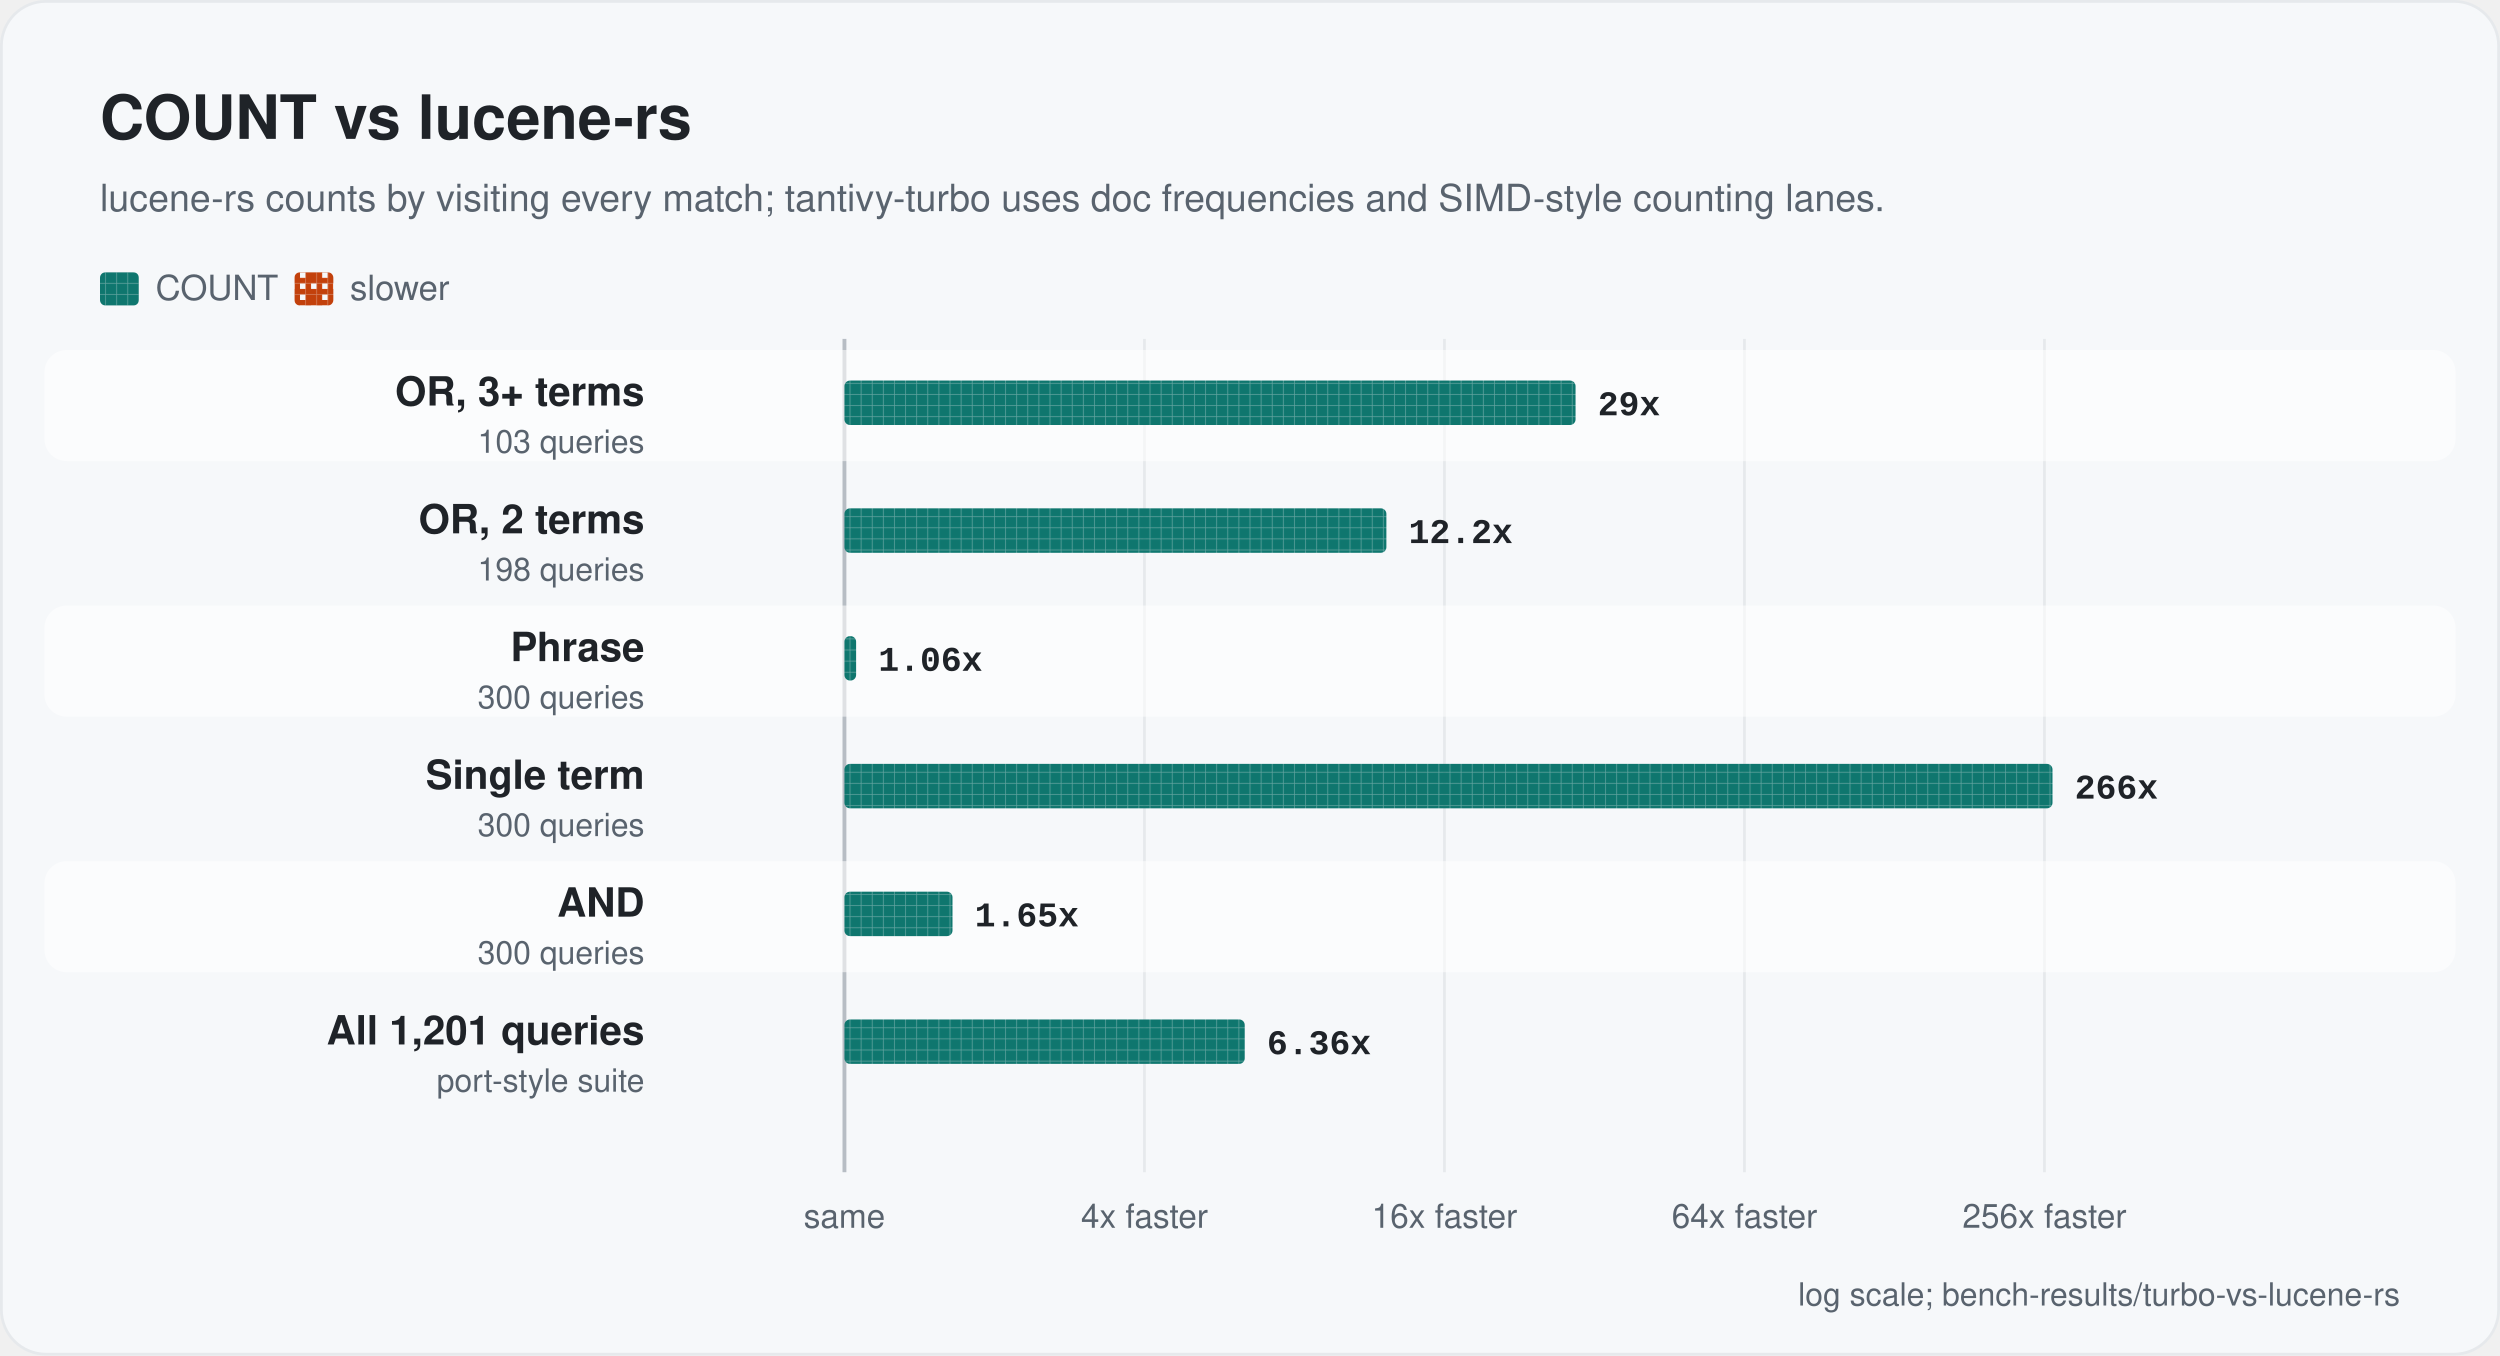
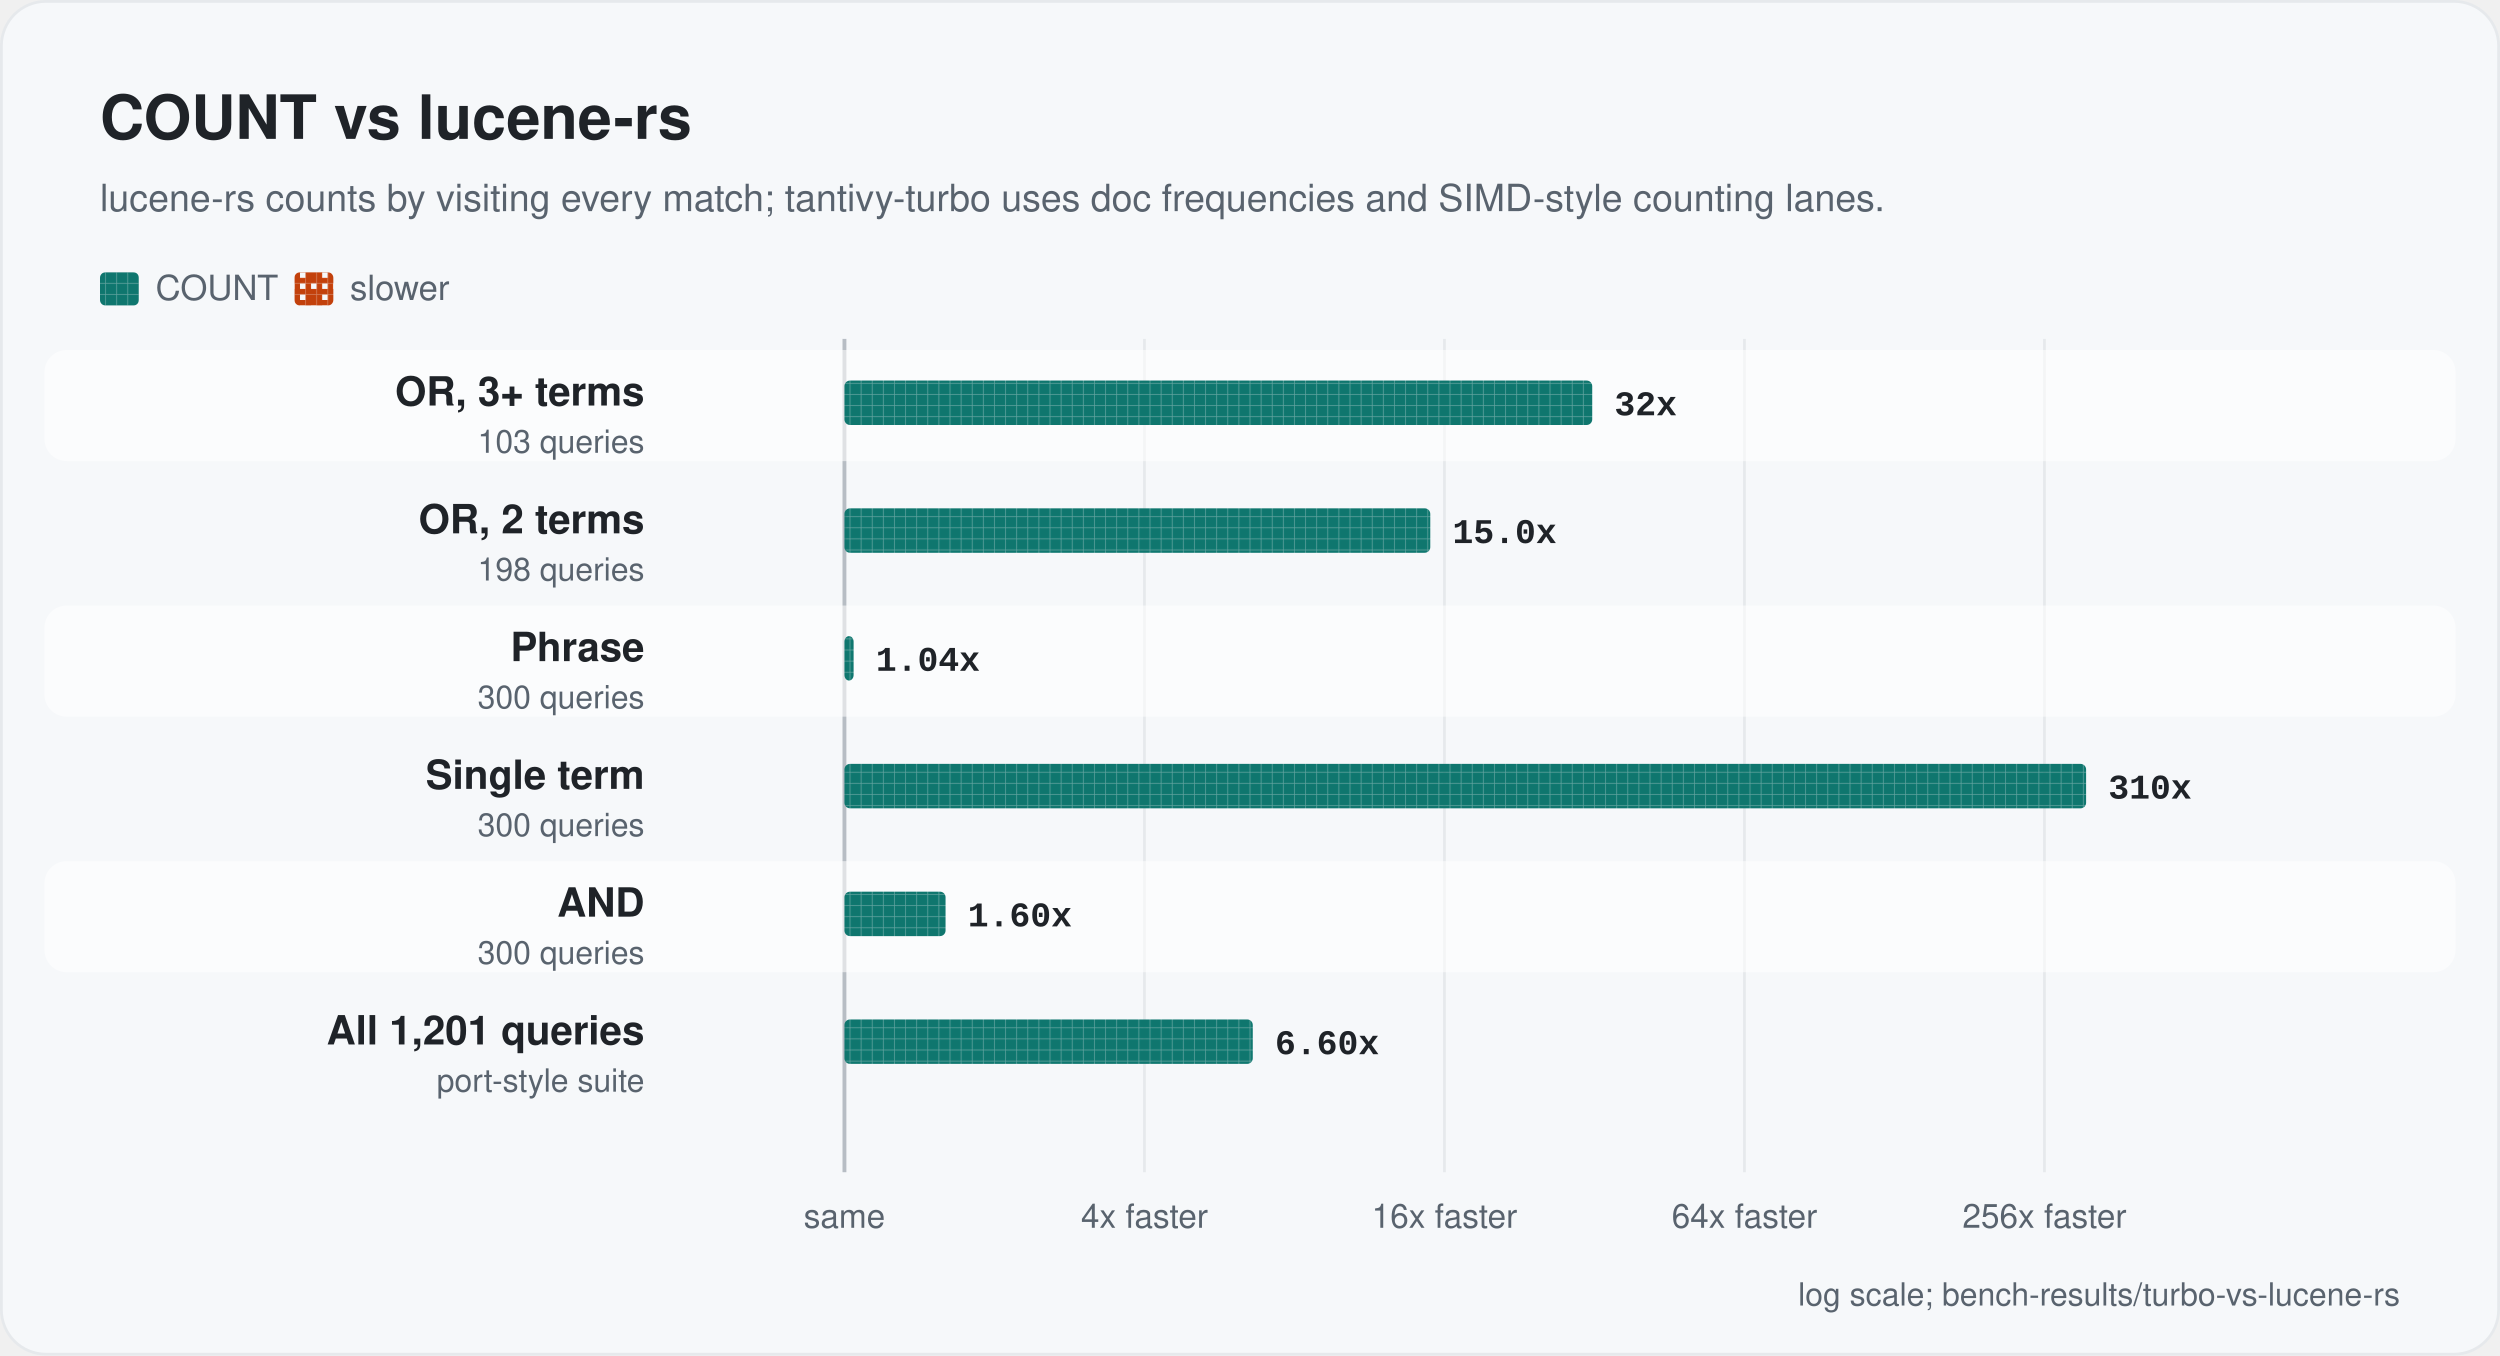
<svg xmlns="http://www.w3.org/2000/svg" width="900" height="488" viewBox="0 0 900 488">
  <defs>
    <pattern id="fast6" width="8" height="8" patternUnits="userSpaceOnUse">
      <rect x="0" y="0" width="2" height="2" fill="#4d7c0f" />
      <rect x="4" y="0" width="2" height="2" fill="#4d7c0f" />
      <rect x="2" y="2" width="2" height="2" fill="#4d7c0f" />
      <rect x="0" y="4" width="2" height="2" fill="#4d7c0f" />
      <rect x="4" y="4" width="2" height="2" fill="#4d7c0f" />
      <rect x="6" y="6" width="2" height="2" fill="#4d7c0f" />
    </pattern>
    <pattern id="fast10" width="8" height="8" patternUnits="userSpaceOnUse">
      <rect x="0" y="0" width="2" height="2" fill="#4d7c0f" />
      <rect x="2" y="0" width="2" height="2" fill="#4d7c0f" />
      <rect x="4" y="0" width="2" height="2" fill="#4d7c0f" />
      <rect x="2" y="2" width="2" height="2" fill="#4d7c0f" />
      <rect x="6" y="2" width="2" height="2" fill="#4d7c0f" />
      <rect x="0" y="4" width="2" height="2" fill="#4d7c0f" />
      <rect x="4" y="4" width="2" height="2" fill="#4d7c0f" />
      <rect x="6" y="4" width="2" height="2" fill="#4d7c0f" />
      <rect x="2" y="6" width="2" height="2" fill="#4d7c0f" />
      <rect x="6" y="6" width="2" height="2" fill="#4d7c0f" />
    </pattern>
    <pattern id="fast13" width="8" height="8" patternUnits="userSpaceOnUse">
      <rect x="0" y="0" width="2" height="2" fill="#4d7c0f" />
      <rect x="2" y="0" width="2" height="2" fill="#4d7c0f" />
      <rect x="4" y="0" width="2" height="2" fill="#4d7c0f" />
      <rect x="6" y="0" width="2" height="2" fill="#4d7c0f" />
      <rect x="0" y="2" width="2" height="2" fill="#4d7c0f" />
      <rect x="2" y="2" width="2" height="2" fill="#4d7c0f" />
      <rect x="6" y="2" width="2" height="2" fill="#4d7c0f" />
      <rect x="0" y="4" width="2" height="2" fill="#4d7c0f" />
      <rect x="2" y="4" width="2" height="2" fill="#4d7c0f" />
      <rect x="4" y="4" width="2" height="2" fill="#4d7c0f" />
      <rect x="6" y="4" width="2" height="2" fill="#4d7c0f" />
      <rect x="2" y="6" width="2" height="2" fill="#4d7c0f" />
      <rect x="6" y="6" width="2" height="2" fill="#4d7c0f" />
    </pattern>
    <pattern id="fast16" width="8" height="8" patternUnits="userSpaceOnUse">
      <rect x="0" y="0" width="2" height="2" fill="#4d7c0f" />
      <rect x="2" y="0" width="2" height="2" fill="#4d7c0f" />
      <rect x="4" y="0" width="2" height="2" fill="#4d7c0f" />
      <rect x="6" y="0" width="2" height="2" fill="#4d7c0f" />
      <rect x="0" y="2" width="2" height="2" fill="#4d7c0f" />
      <rect x="2" y="2" width="2" height="2" fill="#4d7c0f" />
      <rect x="4" y="2" width="2" height="2" fill="#4d7c0f" />
      <rect x="6" y="2" width="2" height="2" fill="#4d7c0f" />
      <rect x="0" y="4" width="2" height="2" fill="#4d7c0f" />
      <rect x="2" y="4" width="2" height="2" fill="#4d7c0f" />
      <rect x="4" y="4" width="2" height="2" fill="#4d7c0f" />
      <rect x="6" y="4" width="2" height="2" fill="#4d7c0f" />
      <rect x="0" y="6" width="2" height="2" fill="#4d7c0f" />
      <rect x="2" y="6" width="2" height="2" fill="#4d7c0f" />
      <rect x="4" y="6" width="2" height="2" fill="#4d7c0f" />
      <rect x="6" y="6" width="2" height="2" fill="#4d7c0f" />
    </pattern>
    <pattern id="fast26" width="8" height="8" patternUnits="userSpaceOnUse">
      <rect x="0" y="0" width="2" height="2" fill="#0f766e" />
      <rect x="4" y="0" width="2" height="2" fill="#0f766e" />
      <rect x="2" y="2" width="2" height="2" fill="#0f766e" />
      <rect x="0" y="4" width="2" height="2" fill="#0f766e" />
      <rect x="4" y="4" width="2" height="2" fill="#0f766e" />
      <rect x="6" y="6" width="2" height="2" fill="#0f766e" />
    </pattern>
    <pattern id="fast210" width="8" height="8" patternUnits="userSpaceOnUse">
      <rect x="0" y="0" width="2" height="2" fill="#0f766e" />
      <rect x="2" y="0" width="2" height="2" fill="#0f766e" />
      <rect x="4" y="0" width="2" height="2" fill="#0f766e" />
      <rect x="2" y="2" width="2" height="2" fill="#0f766e" />
      <rect x="6" y="2" width="2" height="2" fill="#0f766e" />
      <rect x="0" y="4" width="2" height="2" fill="#0f766e" />
      <rect x="4" y="4" width="2" height="2" fill="#0f766e" />
      <rect x="6" y="4" width="2" height="2" fill="#0f766e" />
      <rect x="2" y="6" width="2" height="2" fill="#0f766e" />
      <rect x="6" y="6" width="2" height="2" fill="#0f766e" />
    </pattern>
    <pattern id="fast213" width="8" height="8" patternUnits="userSpaceOnUse">
      <rect x="0" y="0" width="2" height="2" fill="#0f766e" />
      <rect x="2" y="0" width="2" height="2" fill="#0f766e" />
      <rect x="4" y="0" width="2" height="2" fill="#0f766e" />
      <rect x="6" y="0" width="2" height="2" fill="#0f766e" />
      <rect x="0" y="2" width="2" height="2" fill="#0f766e" />
      <rect x="2" y="2" width="2" height="2" fill="#0f766e" />
      <rect x="6" y="2" width="2" height="2" fill="#0f766e" />
      <rect x="0" y="4" width="2" height="2" fill="#0f766e" />
      <rect x="2" y="4" width="2" height="2" fill="#0f766e" />
      <rect x="4" y="4" width="2" height="2" fill="#0f766e" />
      <rect x="6" y="4" width="2" height="2" fill="#0f766e" />
      <rect x="2" y="6" width="2" height="2" fill="#0f766e" />
      <rect x="6" y="6" width="2" height="2" fill="#0f766e" />
    </pattern>
    <pattern id="fast216" width="8" height="8" patternUnits="userSpaceOnUse">
      <rect x="0" y="0" width="2" height="2" fill="#0f766e" />
      <rect x="2" y="0" width="2" height="2" fill="#0f766e" />
      <rect x="4" y="0" width="2" height="2" fill="#0f766e" />
      <rect x="6" y="0" width="2" height="2" fill="#0f766e" />
      <rect x="0" y="2" width="2" height="2" fill="#0f766e" />
      <rect x="2" y="2" width="2" height="2" fill="#0f766e" />
      <rect x="4" y="2" width="2" height="2" fill="#0f766e" />
      <rect x="6" y="2" width="2" height="2" fill="#0f766e" />
      <rect x="0" y="4" width="2" height="2" fill="#0f766e" />
      <rect x="2" y="4" width="2" height="2" fill="#0f766e" />
      <rect x="4" y="4" width="2" height="2" fill="#0f766e" />
      <rect x="6" y="4" width="2" height="2" fill="#0f766e" />
      <rect x="0" y="6" width="2" height="2" fill="#0f766e" />
      <rect x="2" y="6" width="2" height="2" fill="#0f766e" />
      <rect x="4" y="6" width="2" height="2" fill="#0f766e" />
      <rect x="6" y="6" width="2" height="2" fill="#0f766e" />
    </pattern>
    <pattern id="slow6" width="8" height="8" patternUnits="userSpaceOnUse">
      <rect x="0" y="0" width="2" height="2" fill="#c2410c" />
      <rect x="4" y="0" width="2" height="2" fill="#c2410c" />
      <rect x="2" y="2" width="2" height="2" fill="#c2410c" />
      <rect x="0" y="4" width="2" height="2" fill="#c2410c" />
      <rect x="4" y="4" width="2" height="2" fill="#c2410c" />
      <rect x="6" y="6" width="2" height="2" fill="#c2410c" />
    </pattern>
    <pattern id="slow10" width="8" height="8" patternUnits="userSpaceOnUse">
      <rect x="0" y="0" width="2" height="2" fill="#c2410c" />
      <rect x="2" y="0" width="2" height="2" fill="#c2410c" />
      <rect x="4" y="0" width="2" height="2" fill="#c2410c" />
      <rect x="2" y="2" width="2" height="2" fill="#c2410c" />
      <rect x="6" y="2" width="2" height="2" fill="#c2410c" />
      <rect x="0" y="4" width="2" height="2" fill="#c2410c" />
      <rect x="4" y="4" width="2" height="2" fill="#c2410c" />
      <rect x="6" y="4" width="2" height="2" fill="#c2410c" />
      <rect x="2" y="6" width="2" height="2" fill="#c2410c" />
      <rect x="6" y="6" width="2" height="2" fill="#c2410c" />
    </pattern>
    <pattern id="slow13" width="8" height="8" patternUnits="userSpaceOnUse">
      <rect x="0" y="0" width="2" height="2" fill="#c2410c" />
      <rect x="2" y="0" width="2" height="2" fill="#c2410c" />
      <rect x="4" y="0" width="2" height="2" fill="#c2410c" />
      <rect x="6" y="0" width="2" height="2" fill="#c2410c" />
      <rect x="0" y="2" width="2" height="2" fill="#c2410c" />
      <rect x="2" y="2" width="2" height="2" fill="#c2410c" />
      <rect x="6" y="2" width="2" height="2" fill="#c2410c" />
      <rect x="0" y="4" width="2" height="2" fill="#c2410c" />
      <rect x="2" y="4" width="2" height="2" fill="#c2410c" />
      <rect x="4" y="4" width="2" height="2" fill="#c2410c" />
      <rect x="6" y="4" width="2" height="2" fill="#c2410c" />
      <rect x="2" y="6" width="2" height="2" fill="#c2410c" />
      <rect x="6" y="6" width="2" height="2" fill="#c2410c" />
    </pattern>
    <pattern id="slow16" width="8" height="8" patternUnits="userSpaceOnUse">
      <rect x="0" y="0" width="2" height="2" fill="#c2410c" />
      <rect x="2" y="0" width="2" height="2" fill="#c2410c" />
      <rect x="4" y="0" width="2" height="2" fill="#c2410c" />
      <rect x="6" y="0" width="2" height="2" fill="#c2410c" />
      <rect x="0" y="2" width="2" height="2" fill="#c2410c" />
      <rect x="2" y="2" width="2" height="2" fill="#c2410c" />
      <rect x="4" y="2" width="2" height="2" fill="#c2410c" />
      <rect x="6" y="2" width="2" height="2" fill="#c2410c" />
      <rect x="0" y="4" width="2" height="2" fill="#c2410c" />
      <rect x="2" y="4" width="2" height="2" fill="#c2410c" />
      <rect x="4" y="4" width="2" height="2" fill="#c2410c" />
      <rect x="6" y="4" width="2" height="2" fill="#c2410c" />
      <rect x="0" y="6" width="2" height="2" fill="#c2410c" />
      <rect x="2" y="6" width="2" height="2" fill="#c2410c" />
      <rect x="4" y="6" width="2" height="2" fill="#c2410c" />
      <rect x="6" y="6" width="2" height="2" fill="#c2410c" />
    </pattern>
    <pattern id="neutral6" width="8" height="8" patternUnits="userSpaceOnUse">
      <rect x="0" y="0" width="2" height="2" fill="#8c959f" />
      <rect x="4" y="0" width="2" height="2" fill="#8c959f" />
      <rect x="2" y="2" width="2" height="2" fill="#8c959f" />
      <rect x="0" y="4" width="2" height="2" fill="#8c959f" />
      <rect x="4" y="4" width="2" height="2" fill="#8c959f" />
      <rect x="6" y="6" width="2" height="2" fill="#8c959f" />
    </pattern>
    <pattern id="neutral10" width="8" height="8" patternUnits="userSpaceOnUse">
      <rect x="0" y="0" width="2" height="2" fill="#8c959f" />
      <rect x="2" y="0" width="2" height="2" fill="#8c959f" />
      <rect x="4" y="0" width="2" height="2" fill="#8c959f" />
      <rect x="2" y="2" width="2" height="2" fill="#8c959f" />
      <rect x="6" y="2" width="2" height="2" fill="#8c959f" />
      <rect x="0" y="4" width="2" height="2" fill="#8c959f" />
      <rect x="4" y="4" width="2" height="2" fill="#8c959f" />
      <rect x="6" y="4" width="2" height="2" fill="#8c959f" />
      <rect x="2" y="6" width="2" height="2" fill="#8c959f" />
      <rect x="6" y="6" width="2" height="2" fill="#8c959f" />
    </pattern>
    <pattern id="neutral13" width="8" height="8" patternUnits="userSpaceOnUse">
      <rect x="0" y="0" width="2" height="2" fill="#8c959f" />
      <rect x="2" y="0" width="2" height="2" fill="#8c959f" />
      <rect x="4" y="0" width="2" height="2" fill="#8c959f" />
      <rect x="6" y="0" width="2" height="2" fill="#8c959f" />
      <rect x="0" y="2" width="2" height="2" fill="#8c959f" />
      <rect x="2" y="2" width="2" height="2" fill="#8c959f" />
      <rect x="6" y="2" width="2" height="2" fill="#8c959f" />
      <rect x="0" y="4" width="2" height="2" fill="#8c959f" />
      <rect x="2" y="4" width="2" height="2" fill="#8c959f" />
      <rect x="4" y="4" width="2" height="2" fill="#8c959f" />
      <rect x="6" y="4" width="2" height="2" fill="#8c959f" />
      <rect x="2" y="6" width="2" height="2" fill="#8c959f" />
      <rect x="6" y="6" width="2" height="2" fill="#8c959f" />
    </pattern>
    <pattern id="neutral16" width="8" height="8" patternUnits="userSpaceOnUse">
      <rect x="0" y="0" width="2" height="2" fill="#8c959f" />
      <rect x="2" y="0" width="2" height="2" fill="#8c959f" />
      <rect x="4" y="0" width="2" height="2" fill="#8c959f" />
      <rect x="6" y="0" width="2" height="2" fill="#8c959f" />
      <rect x="0" y="2" width="2" height="2" fill="#8c959f" />
      <rect x="2" y="2" width="2" height="2" fill="#8c959f" />
      <rect x="4" y="2" width="2" height="2" fill="#8c959f" />
      <rect x="6" y="2" width="2" height="2" fill="#8c959f" />
      <rect x="0" y="4" width="2" height="2" fill="#8c959f" />
      <rect x="2" y="4" width="2" height="2" fill="#8c959f" />
      <rect x="4" y="4" width="2" height="2" fill="#8c959f" />
      <rect x="6" y="4" width="2" height="2" fill="#8c959f" />
      <rect x="0" y="6" width="2" height="2" fill="#8c959f" />
      <rect x="2" y="6" width="2" height="2" fill="#8c959f" />
      <rect x="4" y="6" width="2" height="2" fill="#8c959f" />
      <rect x="6" y="6" width="2" height="2" fill="#8c959f" />
    </pattern>
    <pattern id="ink6" width="8" height="8" patternUnits="userSpaceOnUse">
      <rect x="0" y="0" width="2" height="2" fill="#1f2328" />
      <rect x="4" y="0" width="2" height="2" fill="#1f2328" />
      <rect x="2" y="2" width="2" height="2" fill="#1f2328" />
      <rect x="0" y="4" width="2" height="2" fill="#1f2328" />
      <rect x="4" y="4" width="2" height="2" fill="#1f2328" />
      <rect x="6" y="6" width="2" height="2" fill="#1f2328" />
    </pattern>
    <pattern id="ink10" width="8" height="8" patternUnits="userSpaceOnUse">
      <rect x="0" y="0" width="2" height="2" fill="#1f2328" />
      <rect x="2" y="0" width="2" height="2" fill="#1f2328" />
      <rect x="4" y="0" width="2" height="2" fill="#1f2328" />
      <rect x="2" y="2" width="2" height="2" fill="#1f2328" />
      <rect x="6" y="2" width="2" height="2" fill="#1f2328" />
      <rect x="0" y="4" width="2" height="2" fill="#1f2328" />
      <rect x="4" y="4" width="2" height="2" fill="#1f2328" />
      <rect x="6" y="4" width="2" height="2" fill="#1f2328" />
      <rect x="2" y="6" width="2" height="2" fill="#1f2328" />
      <rect x="6" y="6" width="2" height="2" fill="#1f2328" />
    </pattern>
    <pattern id="ink13" width="8" height="8" patternUnits="userSpaceOnUse">
      <rect x="0" y="0" width="2" height="2" fill="#1f2328" />
      <rect x="2" y="0" width="2" height="2" fill="#1f2328" />
      <rect x="4" y="0" width="2" height="2" fill="#1f2328" />
      <rect x="6" y="0" width="2" height="2" fill="#1f2328" />
      <rect x="0" y="2" width="2" height="2" fill="#1f2328" />
      <rect x="2" y="2" width="2" height="2" fill="#1f2328" />
      <rect x="6" y="2" width="2" height="2" fill="#1f2328" />
      <rect x="0" y="4" width="2" height="2" fill="#1f2328" />
      <rect x="2" y="4" width="2" height="2" fill="#1f2328" />
      <rect x="4" y="4" width="2" height="2" fill="#1f2328" />
      <rect x="6" y="4" width="2" height="2" fill="#1f2328" />
      <rect x="2" y="6" width="2" height="2" fill="#1f2328" />
      <rect x="6" y="6" width="2" height="2" fill="#1f2328" />
    </pattern>
    <pattern id="ink16" width="8" height="8" patternUnits="userSpaceOnUse">
      <rect x="0" y="0" width="2" height="2" fill="#1f2328" />
      <rect x="2" y="0" width="2" height="2" fill="#1f2328" />
      <rect x="4" y="0" width="2" height="2" fill="#1f2328" />
      <rect x="6" y="0" width="2" height="2" fill="#1f2328" />
      <rect x="0" y="2" width="2" height="2" fill="#1f2328" />
      <rect x="2" y="2" width="2" height="2" fill="#1f2328" />
      <rect x="4" y="2" width="2" height="2" fill="#1f2328" />
      <rect x="6" y="2" width="2" height="2" fill="#1f2328" />
      <rect x="0" y="4" width="2" height="2" fill="#1f2328" />
      <rect x="2" y="4" width="2" height="2" fill="#1f2328" />
      <rect x="4" y="4" width="2" height="2" fill="#1f2328" />
      <rect x="6" y="4" width="2" height="2" fill="#1f2328" />
      <rect x="0" y="6" width="2" height="2" fill="#1f2328" />
      <rect x="2" y="6" width="2" height="2" fill="#1f2328" />
      <rect x="4" y="6" width="2" height="2" fill="#1f2328" />
      <rect x="6" y="6" width="2" height="2" fill="#1f2328" />
    </pattern>
  </defs>
  <rect x="0.5" y="0.5" width="899" height="487" rx="16" fill="#f6f8fa" stroke="#e6e9ec" />
  <text x="36.0" y="50.0" font-size="22" font-weight="650" fill="#1f2328" text-anchor="start" font-family="-apple-system, BlinkMacSystemFont, 'Segoe UI', Helvetica, Arial, sans-serif" opacity="1">COUNT vs lucene-rs</text>
  <text x="36.0" y="76.0" font-size="13.5" font-weight="400" fill="#59636e" text-anchor="start" font-family="-apple-system, BlinkMacSystemFont, 'Segoe UI', Helvetica, Arial, sans-serif" opacity="1">lucene-rs counts by visiting every match; tantivy-turbo uses doc frequencies and SIMD-style counting lanes.</text>
  <rect x="36" y="98" width="14" height="12" rx="2" fill="url(#fast216)" />
  <text x="56.0" y="108.0" font-size="12.5" font-weight="400" fill="#59636e" text-anchor="start" font-family="-apple-system, BlinkMacSystemFont, 'Segoe UI', Helvetica, Arial, sans-serif" opacity="1">COUNT</text>
  <rect x="106.0" y="98" width="14" height="12" rx="2" fill="url(#slow13)" />
  <text x="126.0" y="108.0" font-size="12.5" font-weight="400" fill="#59636e" text-anchor="start" font-family="-apple-system, BlinkMacSystemFont, 'Segoe UI', Helvetica, Arial, sans-serif" opacity="1">slower</text>
  <line x1="304.0" y1="122" x2="304.0" y2="422" stroke="#b7bdc4" stroke-width="1.4" />
  <text x="304.0" y="442.0" font-size="12" font-weight="400" fill="#59636e" text-anchor="middle" font-family="-apple-system, BlinkMacSystemFont, 'Segoe UI', Helvetica, Arial, sans-serif" opacity="1">same</text>
  <line x1="412.0" y1="122" x2="412.0" y2="422" stroke="#e6e9ec" stroke-width="1" />
  <text x="412.0" y="442.0" font-size="12" font-weight="400" fill="#59636e" text-anchor="middle" font-family="-apple-system, BlinkMacSystemFont, 'Segoe UI', Helvetica, Arial, sans-serif" opacity="1">4x faster</text>
  <line x1="520.0" y1="122" x2="520.0" y2="422" stroke="#e6e9ec" stroke-width="1" />
  <text x="520.0" y="442.0" font-size="12" font-weight="400" fill="#59636e" text-anchor="middle" font-family="-apple-system, BlinkMacSystemFont, 'Segoe UI', Helvetica, Arial, sans-serif" opacity="1">16x faster</text>
  <line x1="628.0" y1="122" x2="628.0" y2="422" stroke="#e6e9ec" stroke-width="1" />
  <text x="628.0" y="442.0" font-size="12" font-weight="400" fill="#59636e" text-anchor="middle" font-family="-apple-system, BlinkMacSystemFont, 'Segoe UI', Helvetica, Arial, sans-serif" opacity="1">64x faster</text>
  <line x1="736.0" y1="122" x2="736.0" y2="422" stroke="#e6e9ec" stroke-width="1" />
  <text x="736.0" y="442.0" font-size="12" font-weight="400" fill="#59636e" text-anchor="middle" font-family="-apple-system, BlinkMacSystemFont, 'Segoe UI', Helvetica, Arial, sans-serif" opacity="1">256x faster</text>
  <rect x="16" y="126" width="868" height="40" rx="8" fill="#ffffff" opacity="0.55" />
  <text x="232.0" y="146.0" font-size="14.5" font-weight="550" fill="#1f2328" text-anchor="end" font-family="-apple-system, BlinkMacSystemFont, 'Segoe UI', Helvetica, Arial, sans-serif" opacity="1">OR, 3+ terms</text>
  <text x="232.0" y="163.0" font-size="11.5" font-weight="400" fill="#59636e" text-anchor="end" font-family="-apple-system, BlinkMacSystemFont, 'Segoe UI', Helvetica, Arial, sans-serif" opacity="1">103 queries</text>
-   <rect x="304.0" y="137" width="263.2" height="16" rx="2" fill="url(#fast216)" />
-   <text x="575.2" y="149.5" font-size="12.5" font-weight="600" fill="#1f2328" text-anchor="start" font-family="ui-monospace, SFMono-Regular, Menlo, Consolas, 'Liberation Mono', monospace" opacity="1">29x</text>
+   <rect x="304.0" y="137" width="269.2" height="16" rx="2" fill="url(#fast216)" />
+   <text x="581.2" y="149.5" font-size="12.5" font-weight="600" fill="#1f2328" text-anchor="start" font-family="ui-monospace, SFMono-Regular, Menlo, Consolas, 'Liberation Mono', monospace" opacity="1">32x</text>
  <text x="232.0" y="192.0" font-size="14.5" font-weight="550" fill="#1f2328" text-anchor="end" font-family="-apple-system, BlinkMacSystemFont, 'Segoe UI', Helvetica, Arial, sans-serif" opacity="1">OR, 2 terms</text>
  <text x="232.0" y="209.0" font-size="11.5" font-weight="400" fill="#59636e" text-anchor="end" font-family="-apple-system, BlinkMacSystemFont, 'Segoe UI', Helvetica, Arial, sans-serif" opacity="1">198 queries</text>
-   <rect x="304.0" y="183" width="195.1" height="16" rx="2" fill="url(#fast216)" />
-   <text x="507.1" y="195.5" font-size="12.5" font-weight="600" fill="#1f2328" text-anchor="start" font-family="ui-monospace, SFMono-Regular, Menlo, Consolas, 'Liberation Mono', monospace" opacity="1">12.2x</text>
+   <rect x="304.0" y="183" width="210.9" height="16" rx="2" fill="url(#fast216)" />
+   <text x="522.9" y="195.5" font-size="12.5" font-weight="600" fill="#1f2328" text-anchor="start" font-family="ui-monospace, SFMono-Regular, Menlo, Consolas, 'Liberation Mono', monospace" opacity="1">15.0x</text>
  <rect x="16" y="218" width="868" height="40" rx="8" fill="#ffffff" opacity="0.55" />
  <text x="232.0" y="238.0" font-size="14.5" font-weight="550" fill="#1f2328" text-anchor="end" font-family="-apple-system, BlinkMacSystemFont, 'Segoe UI', Helvetica, Arial, sans-serif" opacity="1">Phrase</text>
  <text x="232.0" y="255.0" font-size="11.5" font-weight="400" fill="#59636e" text-anchor="end" font-family="-apple-system, BlinkMacSystemFont, 'Segoe UI', Helvetica, Arial, sans-serif" opacity="1">300 queries</text>
-   <rect x="304.0" y="229" width="4.2" height="16" rx="2" fill="url(#fast216)" />
-   <text x="316.2" y="241.5" font-size="12.5" font-weight="600" fill="#1f2328" text-anchor="start" font-family="ui-monospace, SFMono-Regular, Menlo, Consolas, 'Liberation Mono', monospace" opacity="1">1.06x</text>
+   <rect x="304.0" y="229" width="3.3" height="16" rx="2" fill="url(#fast216)" />
+   <text x="315.3" y="241.5" font-size="12.5" font-weight="600" fill="#1f2328" text-anchor="start" font-family="ui-monospace, SFMono-Regular, Menlo, Consolas, 'Liberation Mono', monospace" opacity="1">1.04x</text>
  <text x="232.0" y="284.0" font-size="14.5" font-weight="550" fill="#1f2328" text-anchor="end" font-family="-apple-system, BlinkMacSystemFont, 'Segoe UI', Helvetica, Arial, sans-serif" opacity="1">Single term</text>
  <text x="232.0" y="301.0" font-size="11.5" font-weight="400" fill="#59636e" text-anchor="end" font-family="-apple-system, BlinkMacSystemFont, 'Segoe UI', Helvetica, Arial, sans-serif" opacity="1">300 queries</text>
-   <rect x="304.0" y="275" width="434.9" height="16" rx="2" fill="url(#fast216)" />
-   <text x="746.9" y="287.5" font-size="12.5" font-weight="600" fill="#1f2328" text-anchor="start" font-family="ui-monospace, SFMono-Regular, Menlo, Consolas, 'Liberation Mono', monospace" opacity="1">266x</text>
+   <rect x="304.0" y="275" width="447.0" height="16" rx="2" fill="url(#fast216)" />
+   <text x="759.0" y="287.5" font-size="12.5" font-weight="600" fill="#1f2328" text-anchor="start" font-family="ui-monospace, SFMono-Regular, Menlo, Consolas, 'Liberation Mono', monospace" opacity="1">310x</text>
  <rect x="16" y="310" width="868" height="40" rx="8" fill="#ffffff" opacity="0.55" />
  <text x="232.0" y="330.0" font-size="14.5" font-weight="550" fill="#1f2328" text-anchor="end" font-family="-apple-system, BlinkMacSystemFont, 'Segoe UI', Helvetica, Arial, sans-serif" opacity="1">AND</text>
  <text x="232.0" y="347.0" font-size="11.5" font-weight="400" fill="#59636e" text-anchor="end" font-family="-apple-system, BlinkMacSystemFont, 'Segoe UI', Helvetica, Arial, sans-serif" opacity="1">300 queries</text>
-   <rect x="304.0" y="321" width="38.9" height="16" rx="2" fill="url(#fast216)" />
-   <text x="350.9" y="333.5" font-size="12.5" font-weight="600" fill="#1f2328" text-anchor="start" font-family="ui-monospace, SFMono-Regular, Menlo, Consolas, 'Liberation Mono', monospace" opacity="1">1.65x</text>
+   <rect x="304.0" y="321" width="36.4" height="16" rx="2" fill="url(#fast216)" />
+   <text x="348.4" y="333.5" font-size="12.5" font-weight="600" fill="#1f2328" text-anchor="start" font-family="ui-monospace, SFMono-Regular, Menlo, Consolas, 'Liberation Mono', monospace" opacity="1">1.60x</text>
  <text x="232.0" y="376.0" font-size="14.5" font-weight="550" fill="#1f2328" text-anchor="end" font-family="-apple-system, BlinkMacSystemFont, 'Segoe UI', Helvetica, Arial, sans-serif" opacity="1">All 1,201 queries</text>
  <text x="232.0" y="393.0" font-size="11.5" font-weight="400" fill="#59636e" text-anchor="end" font-family="-apple-system, BlinkMacSystemFont, 'Segoe UI', Helvetica, Arial, sans-serif" opacity="1">port-style suite</text>
-   <rect x="304.0" y="367" width="144.1" height="16" rx="2" fill="url(#fast216)" />
-   <text x="456.1" y="379.5" font-size="12.5" font-weight="600" fill="#1f2328" text-anchor="start" font-family="ui-monospace, SFMono-Regular, Menlo, Consolas, 'Liberation Mono', monospace" opacity="1">6.36x</text>
+   <rect x="304.0" y="367" width="147.0" height="16" rx="2" fill="url(#fast216)" />
+   <text x="459.0" y="379.5" font-size="12.5" font-weight="600" fill="#1f2328" text-anchor="start" font-family="ui-monospace, SFMono-Regular, Menlo, Consolas, 'Liberation Mono', monospace" opacity="1">6.60x</text>
  <text x="864.0" y="470.0" font-size="11.5" font-weight="400" fill="#59636e" text-anchor="end" font-family="-apple-system, BlinkMacSystemFont, 'Segoe UI', Helvetica, Arial, sans-serif" opacity="1">log scale; bench-results/turbo-vs-lucene-rs</text>
</svg>
